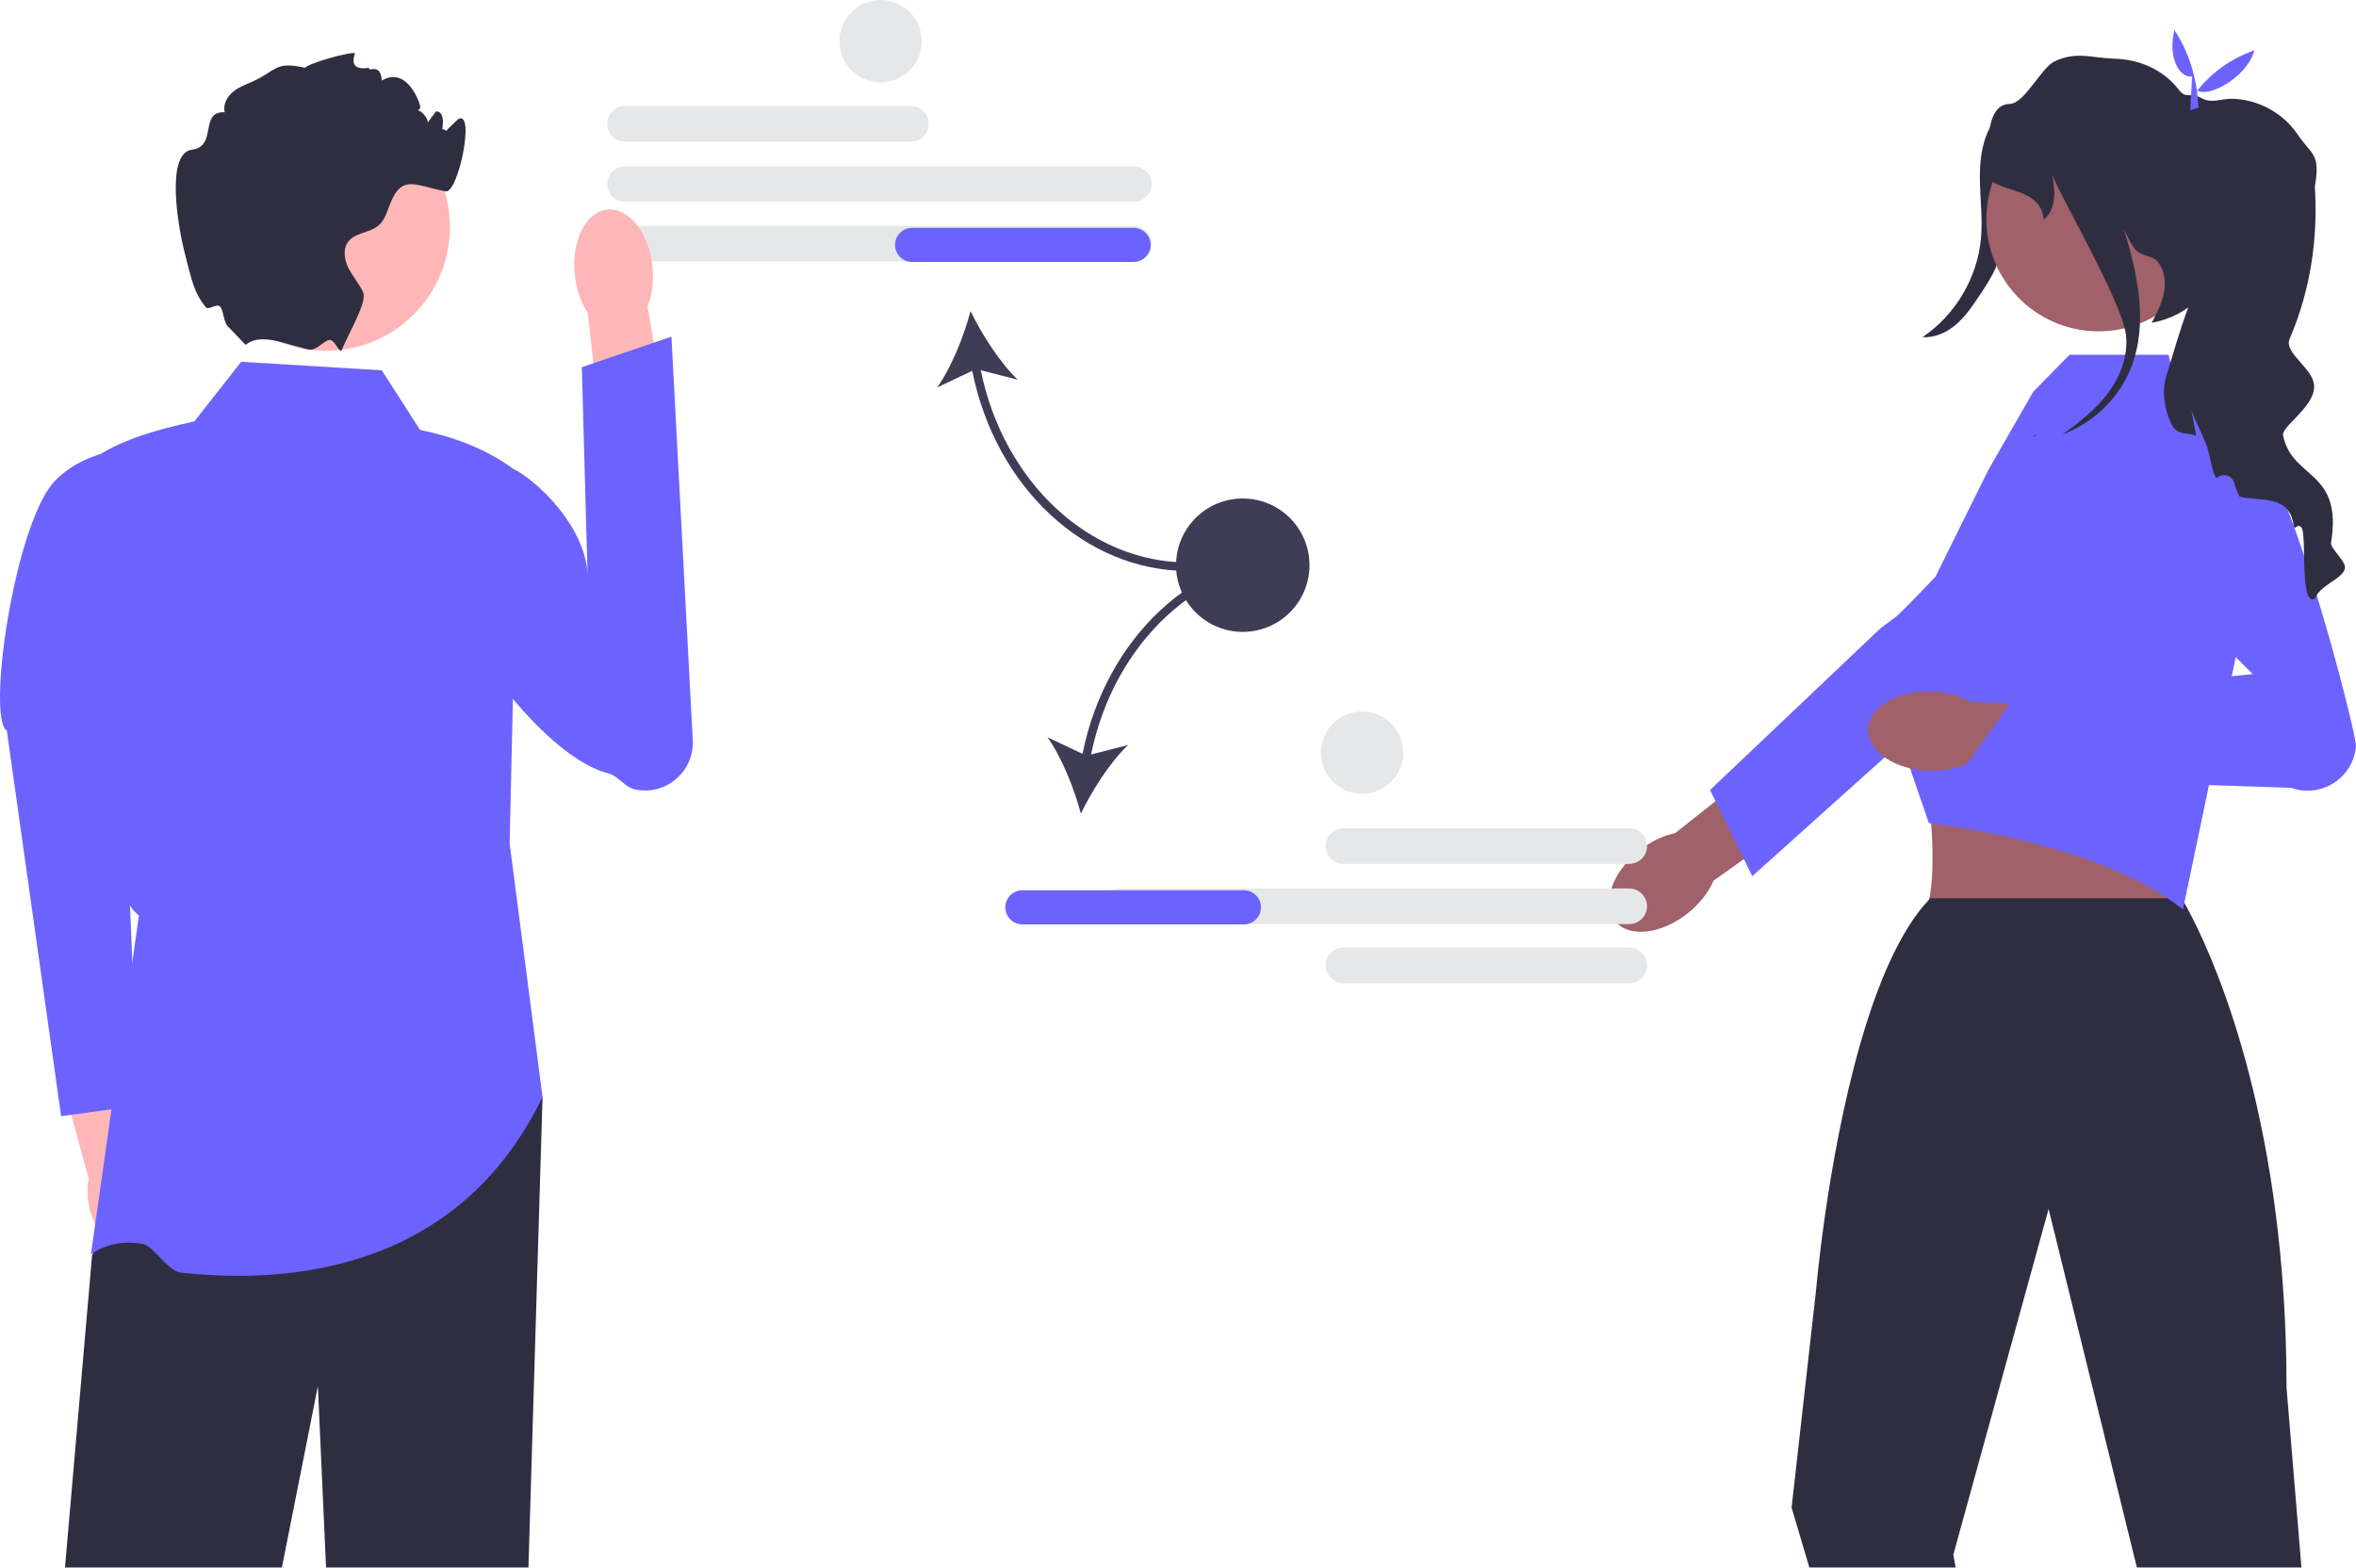
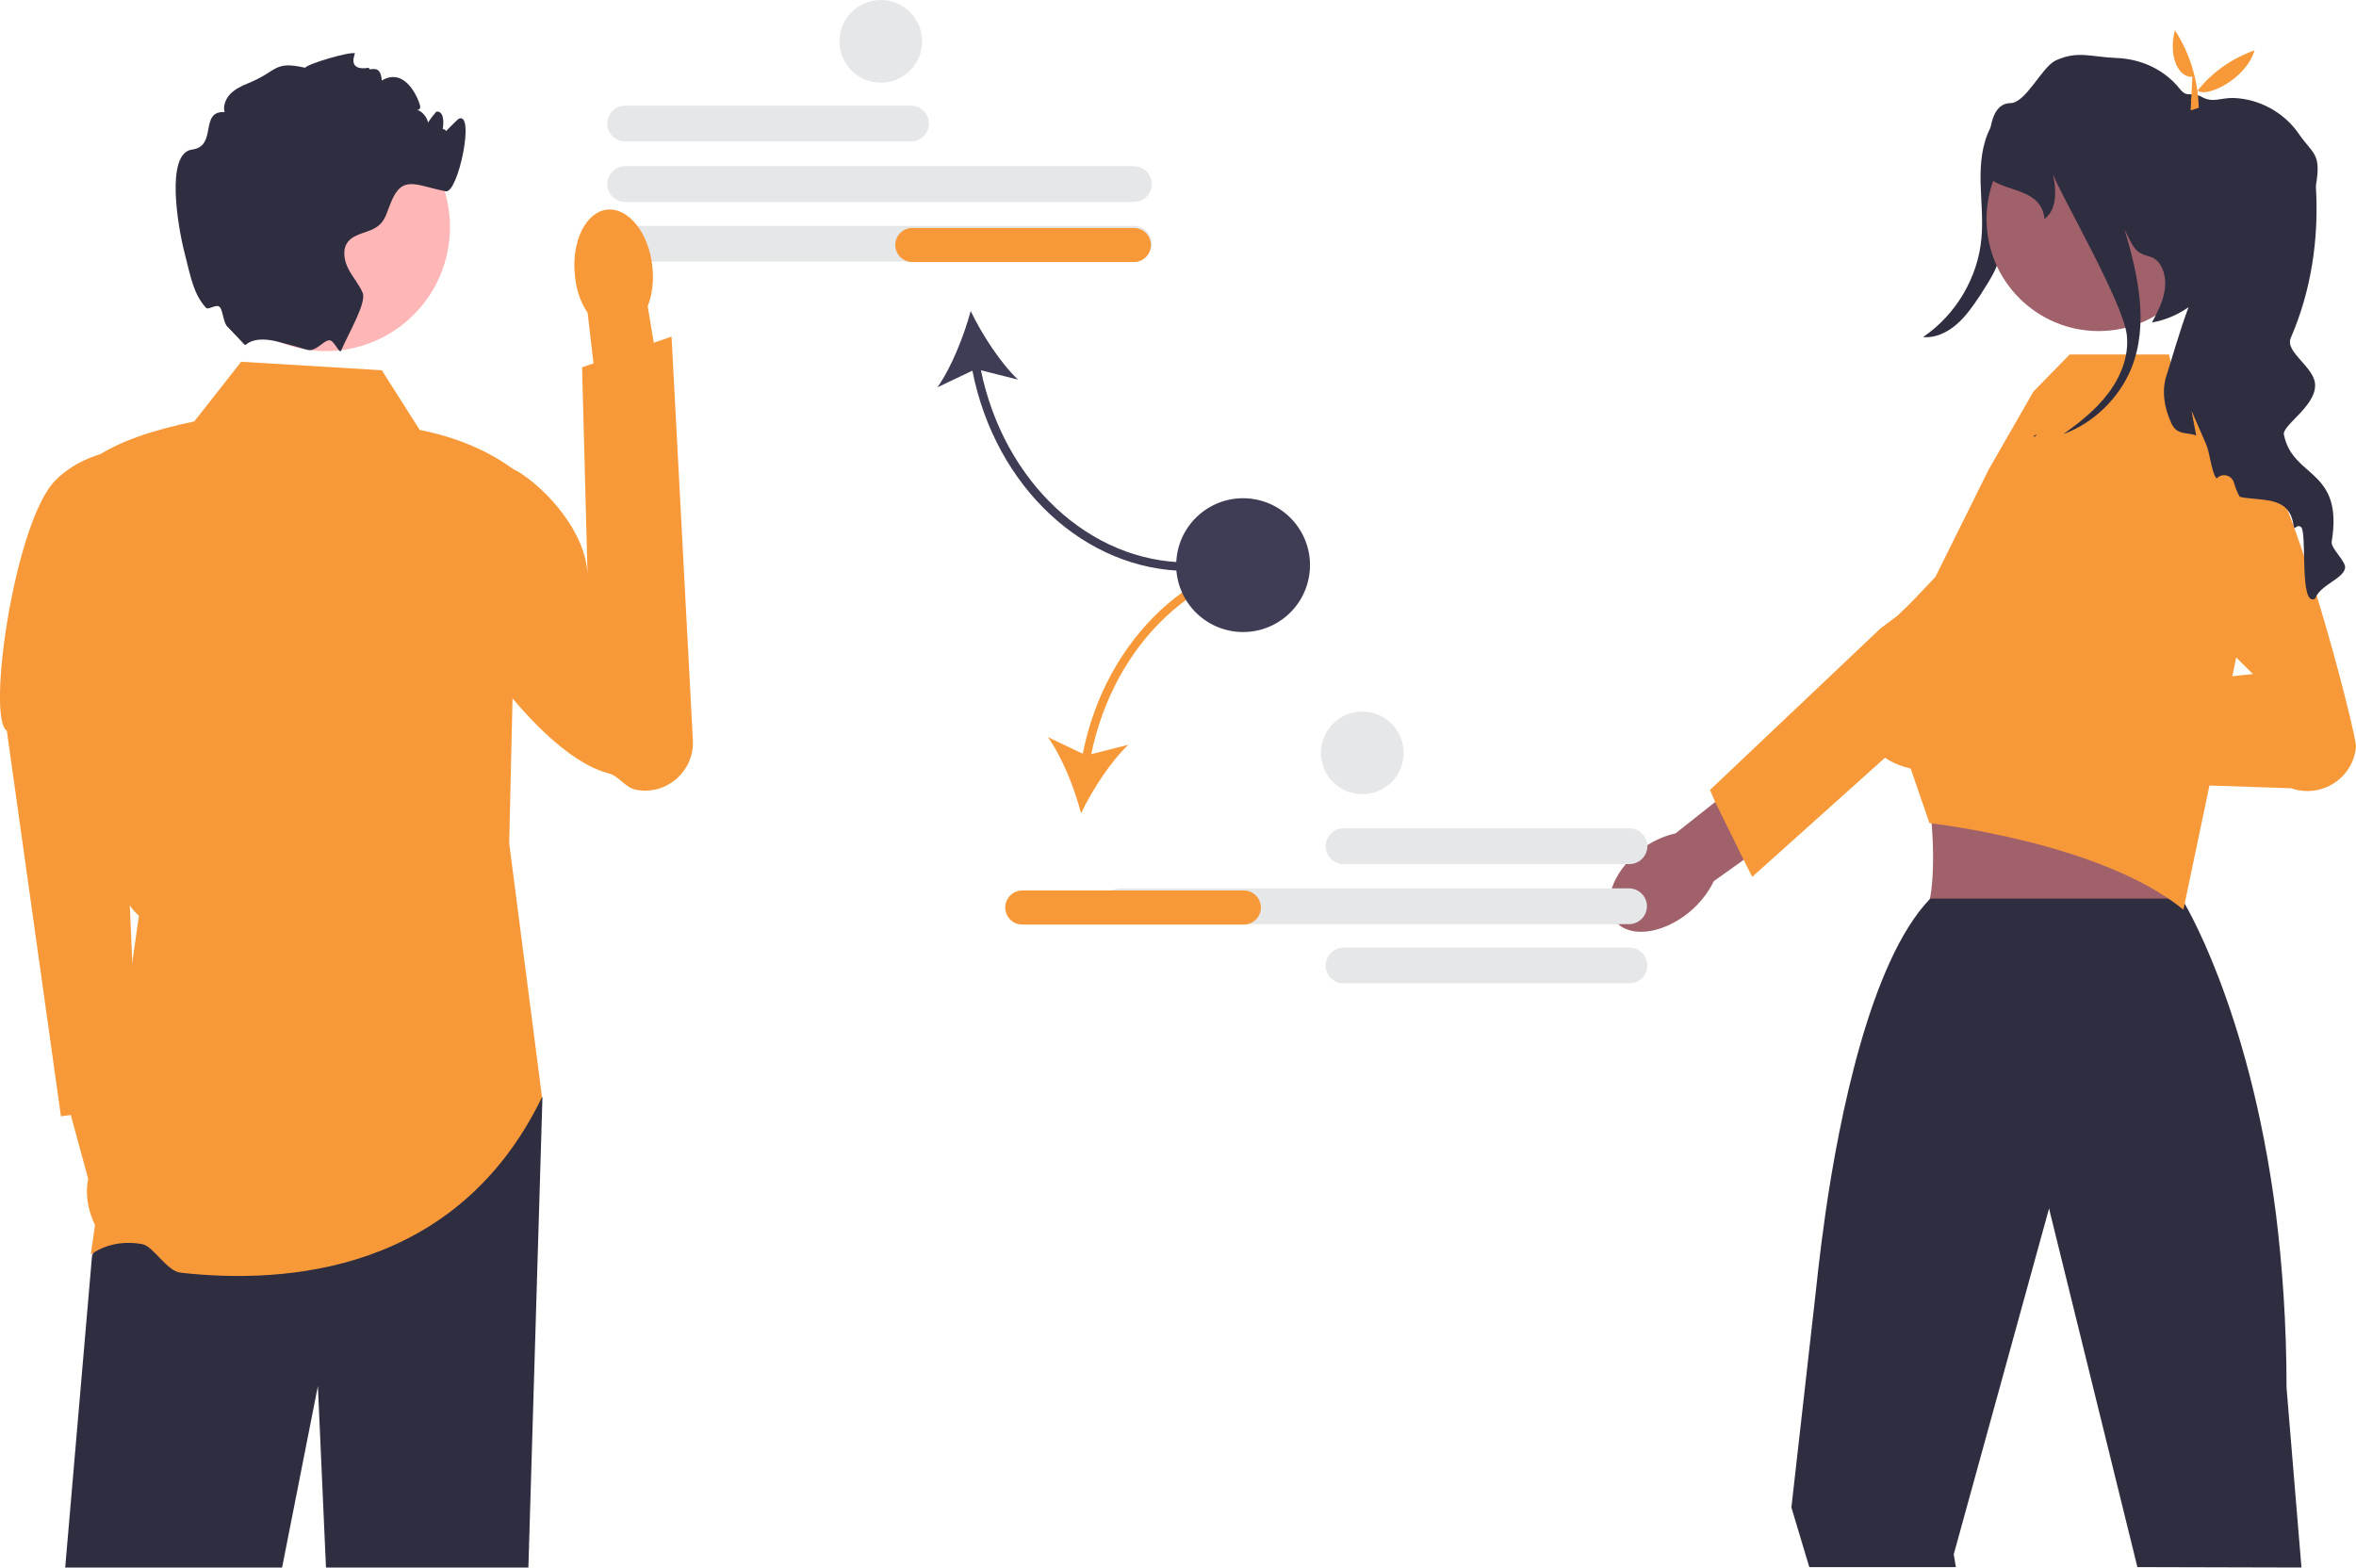
- <svg xmlns="http://www.w3.org/2000/svg" width="552.941" height="367.92" viewBox="0 0 552.941 367.92">
-   <path d="M213.78,33.239h-67.085c-2.301,0-4.174-1.872-4.174-4.174s1.873-4.174,4.174-4.174h67.085c2.301,0,4.174,1.872,4.174,4.174s-1.873,4.174-4.174,4.174Z" fill="#e6e7e8" />
-   <path d="M266.133,47.366h-119.438c-2.301,0-4.174-1.872-4.174-4.174s1.873-4.174,4.174-4.174h119.438c2.301,0,4.174,1.872,4.174,4.174s-1.873,4.174-4.174,4.174h0Z" fill="#e6e7e8" />
-   <path d="M266.133,61.366h-119.438c-2.301,0-4.174-1.872-4.174-4.174s1.873-4.174,4.174-4.174h119.438c2.301,0,4.174,1.872,4.174,4.174s-1.873,4.174-4.174,4.174h0Z" fill="#e6e7e8" />
-   <path d="M278.785,134.019v-2c-23.085,0-43.245-18.858-48.604-45.126l8.698,2.238c-4.207-3.986-8.457-10.659-11.094-16.112-1.557,5.854-4.466,13.212-7.841,17.922l8.23-3.899c5.472,27.328,26.498,46.976,50.611,46.976Z" fill="#3f3d56" />
-   <path d="M270.053,57.48c0,2.206-1.794,4-4,4h-52c-2.206,0-4-1.794-4-4s1.794-4,4-4h52c2.206,0,4,1.794,4,4Z" fill="#6c63ff" />
+ <svg xmlns="http://www.w3.org/2000/svg" version="1.1" id="Layer_1" x="0px" y="0px" viewBox="0 0 552.9 367.9" style="enable-background:new 0 0 552.9 367.9;" xml:space="preserve">
+   <style type="text/css">
+ 	.st0{fill:#E6E7E8;}
+ 	.st1{fill:#3F3D56;}
+ 	.st2{fill:#F89939;}
+ 	.st3{fill:#2F2E41;}
+ 	.st4{fill:#FFB6B6;}
+ 	.st5{fill:#A0616A;}
+ </style>
+   <path class="st0" d="M213.8,33.2h-67.1c-2.3,0-4.2-1.9-4.2-4.2s1.9-4.2,4.2-4.2h67.1c2.3,0,4.2,1.9,4.2,4.2S216.1,33.2,213.8,33.2z" />
+   <path class="st0" d="M266.1,47.4H146.7c-2.3,0-4.2-1.9-4.2-4.2s1.9-4.2,4.2-4.2h119.4c2.3,0,4.2,1.9,4.2,4.2S268.4,47.4,266.1,47.4  L266.1,47.4z" />
+   <path class="st0" d="M266.1,61.4H146.7c-2.3,0-4.2-1.9-4.2-4.2s1.9-4.2,4.2-4.2h119.4c2.3,0,4.2,1.9,4.2,4.2S268.4,61.4,266.1,61.4  L266.1,61.4z" />
+   <path class="st1" d="M278.8,134v-2c-23.1,0-43.2-18.9-48.6-45.1l8.7,2.2c-4.2-4-8.5-10.7-11.1-16.1c-1.6,5.9-4.5,13.2-7.8,17.9  l8.2-3.9C233.6,114.4,254.7,134,278.8,134z" />
+   <path class="st2" d="M270.1,57.5c0,2.2-1.8,4-4,4h-52c-2.2,0-4-1.8-4-4s1.8-4,4-4h52C268.3,53.5,270.1,55.3,270.1,57.5z" />
  <g>
-     <g>
-       <path d="M35.904,280.297c-.792-2.756-2.147-5.108-3.761-6.785l-5.864-26.73-12.781,3.131,7.324,26.778c-.482,2.266-.385,4.97,.406,7.727,1.808,6.297,6.56,10.479,10.612,9.341,4.053-1.138,5.872-7.165,4.063-13.462h-0Z" fill="#ffb6b6" />
-       <path d="M34.136,104.956s-13.805-.476-21.805,8.524C3.165,124.676-3.1,168.547,1.603,171.501l12.743,90.485,18.171-2.497-4.663-108.569,6.282-45.964v0Z" fill="#6c63ff" />
-     </g>
-     <polygon points="127.331 257.48 124.023 367.917 76.523 367.917 74.603 325.347 66.163 367.917 15.253 367.917 21.603 294.737 28.163 279.347 32.603 268.917 127.331 257.48" fill="#2f2e41" />
-     <path d="M89.603,86.917l-33-2-11,14c-9.5,2.034-18.081,4.66-24,9,1.416,41.926-1.695,96.442,11,107l-11.273,79.563s4.546-3.895,12.14-2.52c2.623,.475,5.79,6.385,9.014,6.743,24.77,2.752,64.937-.078,84.846-41.223l-7.727-59.563,2-87c-6.252-4.942-14.026-8.154-23-10l-9-14v-0Z" fill="#6c63ff" />
-     <g>
-       <path d="M153.134,62.578c.358,3.467-.097,6.727-1.144,9.341l5.497,32.812-15.69,2.159-3.887-33.517c-1.559-2.345-2.671-5.444-3.029-8.911-.818-7.92,2.605-14.763,7.645-15.283s9.789,5.478,10.607,13.398v0h-0Z" fill="#ffb6b6" />
-       <path d="M100.971,113.424c-1.643,2.424-1.185,5.148-1.577,8.422-1.665,13.896,24.964,54.96,43.39,59.688,2.418,.62,3.795,3.229,6.236,3.753h0c7.23,1.554,13.961-4.184,13.57-11.569l-5.005-94.708-21.027,7.172,1.346,49.171c-.134-10.187-9.488-20.559-16.573-24.873,0,0-14.351-5.922-20.36,2.944Z" fill="#6c63ff" />
-     </g>
-     <g>
-       <circle cx="76.528" cy="53.262" r="29.068" fill="#ffb6b6" />
-       <path d="M103.603,31.917c-.25,.06,3.826-3.913,4-4,4-2-.11,17.55-3,17-7.11-1.35-10.18-4.03-12.94,2.66-.77,1.86-1.25,3.96-2.75,5.29-2.06,1.81-5.48,1.66-7.16,3.82-1.35,1.74-.96,4.3,.04,6.26,1,1.97,2.52,3.64,3.43,5.65,1.02,2.26-3.33,9.45-4.99,13.49v.01l-.01,.024c-.441,1.06-1.489-1.993-2.596-2.298-1.324-.365-3.275,2.762-5.384,2.194-.01,0-.02-.01-.03-.01-2.01-.56-4.25-1.16-6.47-1.76h-.01c-6.25-1.7-7.83,.74-8.13,.67l-3.88-4.06c-1.332-.97-1.181-4.099-2.12-4.94-.768-.687-2.682,.901-3.246,.24-2.766-3.24-3.403-6.481-5.034-12.88-1.49-5.85-4.58-23.36,1.77-24.15,5.99-.75,1.61-9.09,7.64-8.78-.36-1.52,.31-3.15,1.4-4.27,1.08-1.13,2.52-1.83,3.97-2.43,7.15-2.92,5.96-5.43,13.5-3.73,.75-1.05,10.367-3.787,11.727-3.437,.1,.02-2.097,4.287,3.273,3.437-.2,1.23,2.727-1.437,3,3,5.727-3.437,8.81,4.79,9,6,.25,1.51-2.03,.74-.51,.97,.9,.14,2.44,1.97,2.29,2.88,.65-.88,1.3-1.75,1.96-2.63,.12,.01,.23,.03,.35,.05,3.04,.58-.445,10.518-.32,7.42,.23-5.69,4.26-2.36,1.23-1.69h0Z" fill="#2f2e41" />
-     </g>
+     <path class="st2" d="M35.9,280.3c-0.8-2.8-2.1-5.1-3.8-6.8l-5.9-26.7l-12.8,3.1l7.3,26.8c-0.5,2.3-0.4,5,0.4,7.7   c1.8,6.3,6.6,10.5,10.6,9.3C35.9,292.6,37.7,286.6,35.9,280.3L35.9,280.3z" />
+     <path class="st2" d="M34.1,105c0,0-13.8-0.5-21.8,8.5c-9.2,11.2-15.4,55.1-10.7,58L14.3,262l18.2-2.5l-4.7-108.6L34.1,105L34.1,105   L34.1,105z" />
  </g>
-   <path d="M474.37,25.958c-1.074,8.827-2.248,17.643-3.52,26.443-.517,3.575-1.063,7.194-2.502,10.508-.982,2.261-2.357,4.327-3.724,6.378-1.616,2.424-3.258,4.879-5.453,6.795s-5.045,3.262-7.949,3.036c7.706-5.188,12.886-13.962,13.704-23.215,.385-4.35-.143-8.722-.244-13.088-.101-4.366,.264-8.883,2.278-12.758s5.993-6.976,10.358-6.866l-2.948,2.766h0Z" fill="#2f2e41" />
+   <polygon class="st3" points="127.3,257.5 124,367.9 76.5,367.9 74.6,325.3 66.2,367.9 15.3,367.9 21.6,294.7 28.2,279.3 32.6,268.9   " />
+   <path class="st2" d="M89.6,86.9l-33-2l-11,14c-9.5,2-18.1,4.7-24,9c1.4,41.9-1.7,96.4,11,107l-11.3,79.6c0,0,4.5-3.9,12.1-2.5  c2.6,0.5,5.8,6.4,9,6.7c24.8,2.8,64.9-0.1,84.8-41.2l-7.7-59.6l2-87c-6.3-4.9-14-8.2-23-10L89.6,86.9L89.6,86.9L89.6,86.9z" />
  <g>
-     <path d="M396.268,214.231h0c-6.271,5.086-13.977,5.974-17.214,1.983s-.777-11.348,5.494-16.434c2.745-2.226,5.765-3.648,8.565-4.208l26.84-21.217,9.688,12.807-27.488,19.556c-1.126,2.624-3.141,5.285-5.886,7.512h-0l0,0Z" fill="#a0616a" />
-     <path d="M401.338,185.428l39.993-37.948,4-3s22.958-22.366,28.902-22.879c2.518-.216,5.036,.411,7.157,1.789,3.427,2.222,5.202,5.88,5.202,9.566,0,3.081-1.241,6.176-3.78,8.455l-36.614,32.869-15.576,13.982-19.371,17.394-1.97-4.011-6.659-13.592-1.284-2.626v0l0-0Z" fill="#6c63ff" />
-   </g>
-   <path d="M486.853,159.746l-40.043,12.265c6.704,1.889,9.511,42.74,3.272,44.008,0,0,66.365,4.72,62.743,0-4.414-5.754,1.506-43.992,4.329-44.008l-30.301-12.265Z" fill="#a0616a" />
-   <path d="M540.136,367.92l-3.5-42.24c0-15.11-.98-28.76-2.55-40.93-6.29-48.85-22.06-73.89-22.06-73.89h-59c-.08,.09-.16,.16-.24,.25l-.01,.01c-13.92,14.63-21.16,51.42-24.38,73.63-1.53,10.57-2.15,17.84-2.15,17.84l-5.77,51.28,4.17,14.05h34.33l-.54-3.01,22.09-80.16,.27-.98,.24,.98,20.48,83.17h38.62v-0Z" fill="#2f2e41" />
-   <path d="M454.235,135.379l12.467-25.167,10.505-18.284,8.495-8.657h23.249l2.164,8.657,12.986,7.214,4.593,36.073-16.365,78.265c-19.479-15.872-59.628-20.268-59.628-20.268l-6.505-18.931-4.3-22.805-.519-2.727,12.857-13.37h0v0Z" fill="#6c63ff" />
-   <g>
-     <path d="M452.74,180.905h0c-8.07-.229-14.495-4.578-14.349-9.714,.146-5.136,6.806-9.113,14.877-8.884,3.533,.1,6.75,.99,9.239,2.39l34.185,1.399-.998,16.028-33.593-3.081c-2.564,1.256-5.827,1.962-9.359,1.862h-0l-0,0Z" fill="#a0616a" />
-     <path d="M496.457,126.198l32.246,32.014-56.168,5.752-13.053,18.36,78.288,2.596c7.064,2.515,14.587-2.366,15.169-9.842v-0c.196-2.524-15.887-66.572-25.624-72.518-11.412-6.969-30.858,23.638-30.858,23.638l6.369-10.603-6.369,10.603Z" fill="#6c63ff" />
-   </g>
-   <circle cx="492.526" cy="51.433" r="26.333" transform="translate(433.1594 543.0663) rotate(-89.07621)" fill="#a0616a" />
-   <path d="M550.331,133.48c-.66,2.5-5.8,3.79-7,7-3.82,2.18-1.75-15.63-3.29-16.8-1.19-.89-1.51,1.26-1.78-.59-1.02-6.94-7.69-5.39-12.63-6.51-.56-1.09-.99-2.15-1.27-3.18-.5-1.86-2.78-2.51-4.13-1.14-.61-.54-1.05-2.45-1.48-4.36-.31-1.39-.62-2.78-.98-3.66l-3.44-7.76,1.11,5.78c-2.25-.81-4.52,.03-5.83-2.75-1.68-3.57-2.35-7.75-1.13-11.5,1.11-3.4,2.98-10.21,5.09-15.85-2.39,1.73-5.26,2.99-8.59,3.62,1.18-2.24,2.38-4.52,2.88-7.01,.49-2.49,.19-5.26-1.39-7.24-1.3-1.63-3.22-1.22-4.84-2.53-1.26-1.02-2.35-3.63-3.11-5.06,3.24,10.77,5.69,22.21,1.57,32.49-2.85,7.12-8.85,12.91-16.05,15.54,3.83-2.74,7.57-5.66,10.44-9.38,3.07-3.99,5.07-9.03,4.46-14.03-.96-7.85-15.52-32.68-17.31-37.56,.98,4.77,.6,8.49-1.98,10.54-.67-6.92-8.21-6.29-12.32-9.06,0,0-3.18-17.97,4.28-18.08,3.6-.05,7.37-8.51,10.64-10.02,5.22-2.41,8.42-.77,14.21-.59,5.78,.17,11.33,2.66,14.86,7.23,1.85,2.39,2.53,.49,5.31,1.98,2.64,1.41,4.42,.1,7.41,.19,5.99,.16,11.8,3.36,15.16,8.31,3.36,4.96,5.43,4.5,4.1,12.17-.02,.09-.02,.27,0,.54,.73,12.08-1.14,24.19-5.93,35.31-1.48,3.42,5.759,6.95,5.749,11.22-.01,4.96-7.999,9.48-7.259,11.6,2.12,10.21,14.03,7.94,11.22,25.03-.23,1.39,3.69,4.44,3.25,6.11Z" fill="#2f2e41" />
-   <path d="M477.378,102.211c.22-.07,.44-.15,.66-.24-.28,.2-.55,.39-.83,.59l.17-.35Z" fill="#2f2e41" />
-   <path d="M514.47,17.96c-2.865,.426-5.775-4.327-4.148-10.918,3.544,5.42,5.356,11.521,5.641,18.222l-1.91,.592,.417-7.896Z" fill="#6c63ff" />
-   <path d="M529.106,11.808c-1.955,6.927-11.882,11.562-13.635,9.152l-.201,4.131-1.227-1.579c3.56-5.294,8.413-9.356,15.063-11.704h0Z" fill="#6c63ff" />
-   <g>
-     <path d="M311.121,198.594c0-2.301,1.873-4.174,4.174-4.174h67.085c2.301,0,4.174,1.873,4.174,4.174s-1.873,4.174-4.174,4.174h-67.085c-2.301,0-4.174-1.873-4.174-4.174Z" fill="#e6e7e8" />
-     <path d="M311.121,226.594c0-2.301,1.873-4.174,4.174-4.174h67.085c2.301,0,4.174,1.873,4.174,4.174s-1.873,4.174-4.174,4.174h-67.085c-2.301,0-4.174-1.873-4.174-4.174Z" fill="#e6e7e8" />
-     <path d="M262.941,216.895c-2.301,0-4.174-1.873-4.174-4.174s1.873-4.174,4.174-4.174h119.438c2.301,0,4.174,1.873,4.174,4.174s-1.873,4.174-4.174,4.174h-119.438Z" fill="#e6e7e8" />
+     <path class="st2" d="M153.1,62.6c0.4,3.5-0.1,6.7-1.1,9.3l5.5,32.8l-15.7,2.2l-3.9-33.5c-1.6-2.3-2.7-5.4-3-8.9   c-0.8-7.9,2.6-14.8,7.6-15.3S152.3,54.7,153.1,62.6L153.1,62.6L153.1,62.6z" />
+     <path class="st2" d="M101,113.4c-1.6,2.4-1.2,5.1-1.6,8.4c-1.7,13.9,25,55,43.4,59.7c2.4,0.6,3.8,3.2,6.2,3.8h0   c7.2,1.6,14-4.2,13.6-11.6l-5-94.7l-21,7.2l1.3,49.2c-0.1-10.2-9.5-20.6-16.6-24.9C121.3,110.5,107,104.6,101,113.4L101,113.4z" />
  </g>
  <g>
-     <path d="M254.062,176.947l-8.23-3.899c3.376,4.711,6.284,12.068,7.841,17.922,2.637-5.453,6.887-12.126,11.094-16.112l-8.698,2.238c5.36-26.268,25.519-45.126,48.604-45.126v-2c-24.113,0-45.139,19.648-50.611,46.976Z" fill="#3f3d56" />
-     <path d="M291.941,216.971h-52c-2.206,0-4-1.794-4-4s1.794-4,4-4h52c2.206,0,4,1.794,4,4s-1.794,4-4,4Z" fill="#6c63ff" />
+     <circle class="st4" cx="76.5" cy="53.3" r="29.1" />
+     <path class="st3" d="M103.6,31.9c-0.2,0.1,3.8-3.9,4-4c4-2-0.1,17.6-3,17c-7.1-1.4-10.2-4-12.9,2.7c-0.8,1.9-1.2,4-2.8,5.3   c-2.1,1.8-5.5,1.7-7.2,3.8c-1.4,1.7-1,4.3,0,6.3c1,2,2.5,3.6,3.4,5.7c1,2.3-3.3,9.5-5,13.5v0l0,0c-0.4,1.1-1.5-2-2.6-2.3   c-1.3-0.4-3.3,2.8-5.4,2.2c0,0,0,0,0,0c-2-0.6-4.2-1.2-6.5-1.8h0c-6.2-1.7-7.8,0.7-8.1,0.7l-3.9-4.1c-1.3-1-1.2-4.1-2.1-4.9   c-0.8-0.7-2.7,0.9-3.2,0.2c-2.8-3.2-3.4-6.5-5-12.9c-1.5-5.8-4.6-23.4,1.8-24.2c6-0.8,1.6-9.1,7.6-8.8c-0.4-1.5,0.3-3.2,1.4-4.3   c1.1-1.1,2.5-1.8,4-2.4c7.2-2.9,6-5.4,13.5-3.7c0.8-1,10.4-3.8,11.7-3.4c0.1,0-2.1,4.3,3.3,3.4c-0.2,1.2,2.7-1.4,3,3   c5.7-3.4,8.8,4.8,9,6c0.2,1.5-2,0.7-0.5,1c0.9,0.1,2.4,2,2.3,2.9c0.6-0.9,1.3-1.8,2-2.6c0.1,0,0.2,0,0.4,0c3,0.6-0.4,10.5-0.3,7.4   C102.6,27.9,106.6,31.2,103.6,31.9L103.6,31.9L103.6,31.9z" />
  </g>
-   <circle cx="291.673" cy="132.657" r="15.657" transform="translate(114.008 399.3151) rotate(-80.78253)" fill="#3f3d56" />
-   <circle cx="206.673" cy="9.657" r="9.657" fill="#e6e7e8" />
-   <circle cx="319.673" cy="176.657" r="9.657" fill="#e6e7e8" />
+   <path class="st3" d="M474.4,26c-1.1,8.8-2.2,17.6-3.5,26.4c-0.5,3.6-1.1,7.2-2.5,10.5c-1,2.3-2.4,4.3-3.7,6.4  c-1.6,2.4-3.3,4.9-5.5,6.8s-5,3.3-7.9,3c7.7-5.2,12.9-14,13.7-23.2c0.4-4.3-0.1-8.7-0.2-13.1c-0.1-4.4,0.3-8.9,2.3-12.8  s6-7,10.4-6.9L474.4,26C474.4,26,474.4,26,474.4,26z" />
+   <path class="st5" d="M396.3,214.2L396.3,214.2c-6.3,5.1-14,6-17.2,2s-0.8-11.3,5.5-16.4c2.7-2.2,5.8-3.6,8.6-4.2l26.8-21.2l9.7,12.8  l-27.5,19.6C401,209.3,399,212,396.3,214.2L396.3,214.2L396.3,214.2z" />
+   <path class="st2" d="M401.3,185.4l40-37.9l4-3c0,0,23-22.4,28.9-22.9c2.5-0.2,5,0.4,7.2,1.8c3.4,2.2,5.2,5.9,5.2,9.6  c0,3.1-1.2,6.2-3.8,8.5l-36.6,32.9l-15.6,14l-19.4,17.4l-2-4l-6.7-13.6L401.3,185.4L401.3,185.4L401.3,185.4z" />
+   <path class="st5" d="M486.9,159.7l-40,12.3c6.7,1.9,9.5,42.7,3.3,44c0,0,66.4,4.7,62.7,0c-4.4-5.8,1.5-44,4.3-44L486.9,159.7z" />
+   <path class="st3" d="M540.1,367.9l-3.5-42.2c0-15.1-1-28.8-2.5-40.9c-6.3-48.9-22.1-73.9-22.1-73.9h-59c-0.1,0.1-0.2,0.2-0.2,0.2  l0,0c-13.9,14.6-21.2,51.4-24.4,73.6c-1.5,10.6-2.2,17.8-2.2,17.8l-5.8,51.3l4.2,14H459l-0.5-3l22.1-80.2l0.3-1l0.2,1l20.5,83.2  L540.1,367.9L540.1,367.9z" />
+   <path class="st2" d="M454.2,135.4l12.5-25.2l10.5-18.3l8.5-8.7H509l2.2,8.7l13,7.2l4.6,36.1l-16.4,78.3  c-19.5-15.9-59.6-20.3-59.6-20.3l-6.5-18.9l-4.3-22.8l-0.5-2.7L454.2,135.4L454.2,135.4L454.2,135.4L454.2,135.4z" />
+   <g>
+     <path class="st2" d="M452.7,180.9L452.7,180.9c-8.1-0.2-14.5-4.6-14.3-9.7c0.1-5.1,6.8-9.1,14.9-8.9c3.5,0.1,6.7,1,9.2,2.4   l34.2,1.4l-1,16l-33.6-3.1C459.5,180.3,456.3,181,452.7,180.9L452.7,180.9L452.7,180.9L452.7,180.9z" />
+     <path class="st2" d="M496.5,126.2l32.2,32l-56.2,5.8l-13.1,18.4l78.3,2.6c7.1,2.5,14.6-2.4,15.2-9.8v0c0.2-2.5-15.9-66.6-25.6-72.5   C515.9,95.6,496.5,126.2,496.5,126.2l6.4-10.6L496.5,126.2L496.5,126.2z" />
+   </g>
+   <circle class="st5" cx="492.5" cy="51.4" r="26.3" />
+   <path class="st3" d="M550.3,133.5c-0.7,2.5-5.8,3.8-7,7c-3.8,2.2-1.8-15.6-3.3-16.8c-1.2-0.9-1.5,1.3-1.8-0.6  c-1-6.9-7.7-5.4-12.6-6.5c-0.6-1.1-1-2.1-1.3-3.2c-0.5-1.9-2.8-2.5-4.1-1.1c-0.6-0.5-1.1-2.5-1.5-4.4c-0.3-1.4-0.6-2.8-1-3.7  l-3.4-7.8l1.1,5.8c-2.2-0.8-4.5,0-5.8-2.8c-1.7-3.6-2.4-7.8-1.1-11.5c1.1-3.4,3-10.2,5.1-15.8c-2.4,1.7-5.3,3-8.6,3.6  c1.2-2.2,2.4-4.5,2.9-7c0.5-2.5,0.2-5.3-1.4-7.2c-1.3-1.6-3.2-1.2-4.8-2.5c-1.3-1-2.3-3.6-3.1-5.1c3.2,10.8,5.7,22.2,1.6,32.5  c-2.9,7.1-8.9,12.9-16,15.5c3.8-2.7,7.6-5.7,10.4-9.4c3.1-4,5.1-9,4.5-14c-1-7.8-15.5-32.7-17.3-37.6c1,4.8,0.6,8.5-2,10.5  c-0.7-6.9-8.2-6.3-12.3-9.1c0,0-3.2-18,4.3-18.1c3.6,0,7.4-8.5,10.6-10c5.2-2.4,8.4-0.8,14.2-0.6c5.8,0.2,11.3,2.7,14.9,7.2  c1.9,2.4,2.5,0.5,5.3,2c2.6,1.4,4.4,0.1,7.4,0.2c6,0.2,11.8,3.4,15.2,8.3c3.4,5,5.4,4.5,4.1,12.2c0,0.1,0,0.3,0,0.5  c0.7,12.1-1.1,24.2-5.9,35.3c-1.5,3.4,5.8,6.9,5.7,11.2c0,5-8,9.5-7.3,11.6c2.1,10.2,14,7.9,11.2,25  C546.9,128.8,550.8,131.8,550.3,133.5L550.3,133.5z" />
+   <path class="st3" d="M477.4,102.2c0.2-0.1,0.4-0.1,0.7-0.2c-0.3,0.2-0.5,0.4-0.8,0.6L477.4,102.2z" />
+   <path class="st2" d="M514.5,18c-2.9,0.4-5.8-4.3-4.1-10.9c3.5,5.4,5.4,11.5,5.6,18.2l-1.9,0.6L514.5,18L514.5,18z" />
+   <path class="st2" d="M529.1,11.8c-2,6.9-11.9,11.6-13.6,9.2l-0.2,4.1l-1.2-1.6C517.6,18.2,522.5,14.2,529.1,11.8  C529.1,11.8,529.1,11.8,529.1,11.8z" />
+   <g>
+     <path class="st0" d="M311.1,198.6c0-2.3,1.9-4.2,4.2-4.2h67.1c2.3,0,4.2,1.9,4.2,4.2s-1.9,4.2-4.2,4.2h-67.1   C313,202.8,311.1,200.9,311.1,198.6z" />
+     <path class="st0" d="M311.1,226.6c0-2.3,1.9-4.2,4.2-4.2h67.1c2.3,0,4.2,1.9,4.2,4.2s-1.9,4.2-4.2,4.2h-67.1   C313,230.8,311.1,228.9,311.1,226.6z" />
+     <path class="st0" d="M262.9,216.9c-2.3,0-4.2-1.9-4.2-4.2s1.9-4.2,4.2-4.2h119.4c2.3,0,4.2,1.9,4.2,4.2s-1.9,4.2-4.2,4.2H262.9z" />
+   </g>
+   <g>
+     <path class="st2" d="M254.1,176.9l-8.2-3.9c3.4,4.7,6.3,12.1,7.8,17.9c2.6-5.5,6.9-12.1,11.1-16.1l-8.7,2.2   c5.4-26.3,25.5-45.1,48.6-45.1v-2C280.6,130,259.5,149.6,254.1,176.9L254.1,176.9z" />
+     <path class="st2" d="M291.9,217h-52c-2.2,0-4-1.8-4-4s1.8-4,4-4h52c2.2,0,4,1.8,4,4S294.1,217,291.9,217z" />
+   </g>
+   <ellipse transform="matrix(0.1602 -0.9871 0.9871 0.1602 114.008 399.3151)" class="st1" cx="291.7" cy="132.7" rx="15.7" ry="15.7" />
+   <circle class="st0" cx="206.7" cy="9.7" r="9.7" />
+   <circle class="st0" cx="319.7" cy="176.7" r="9.7" />
</svg>
